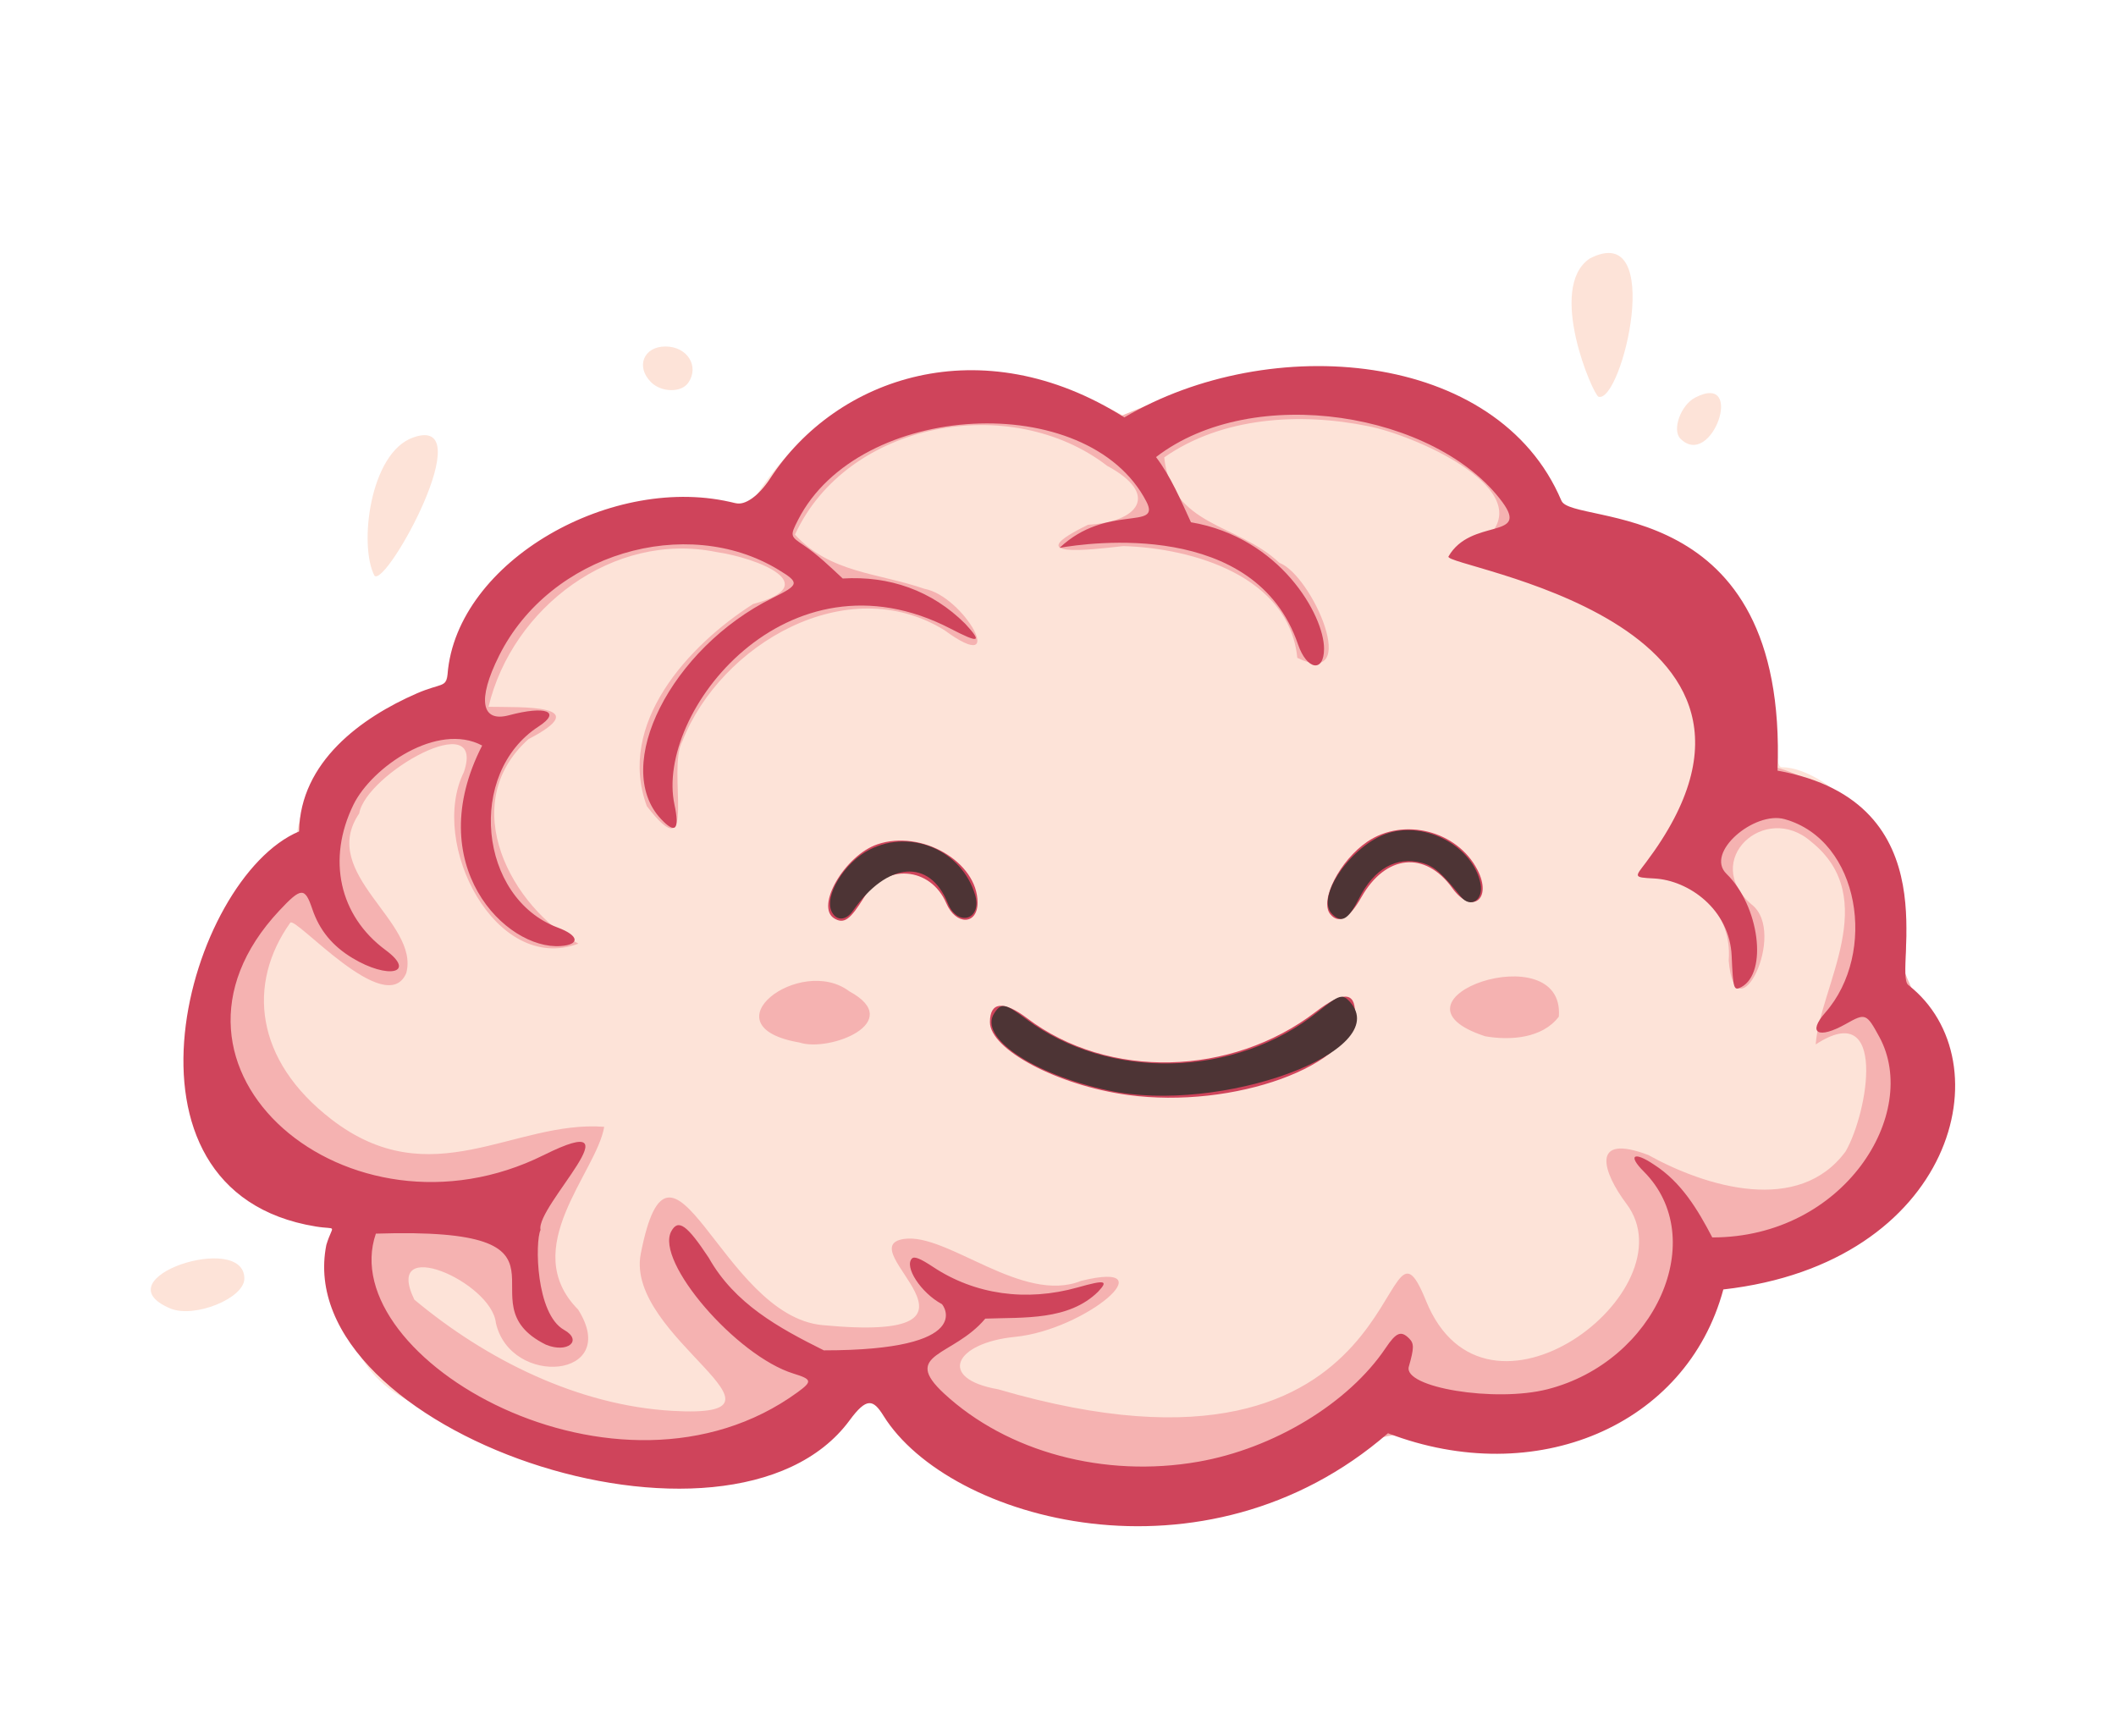
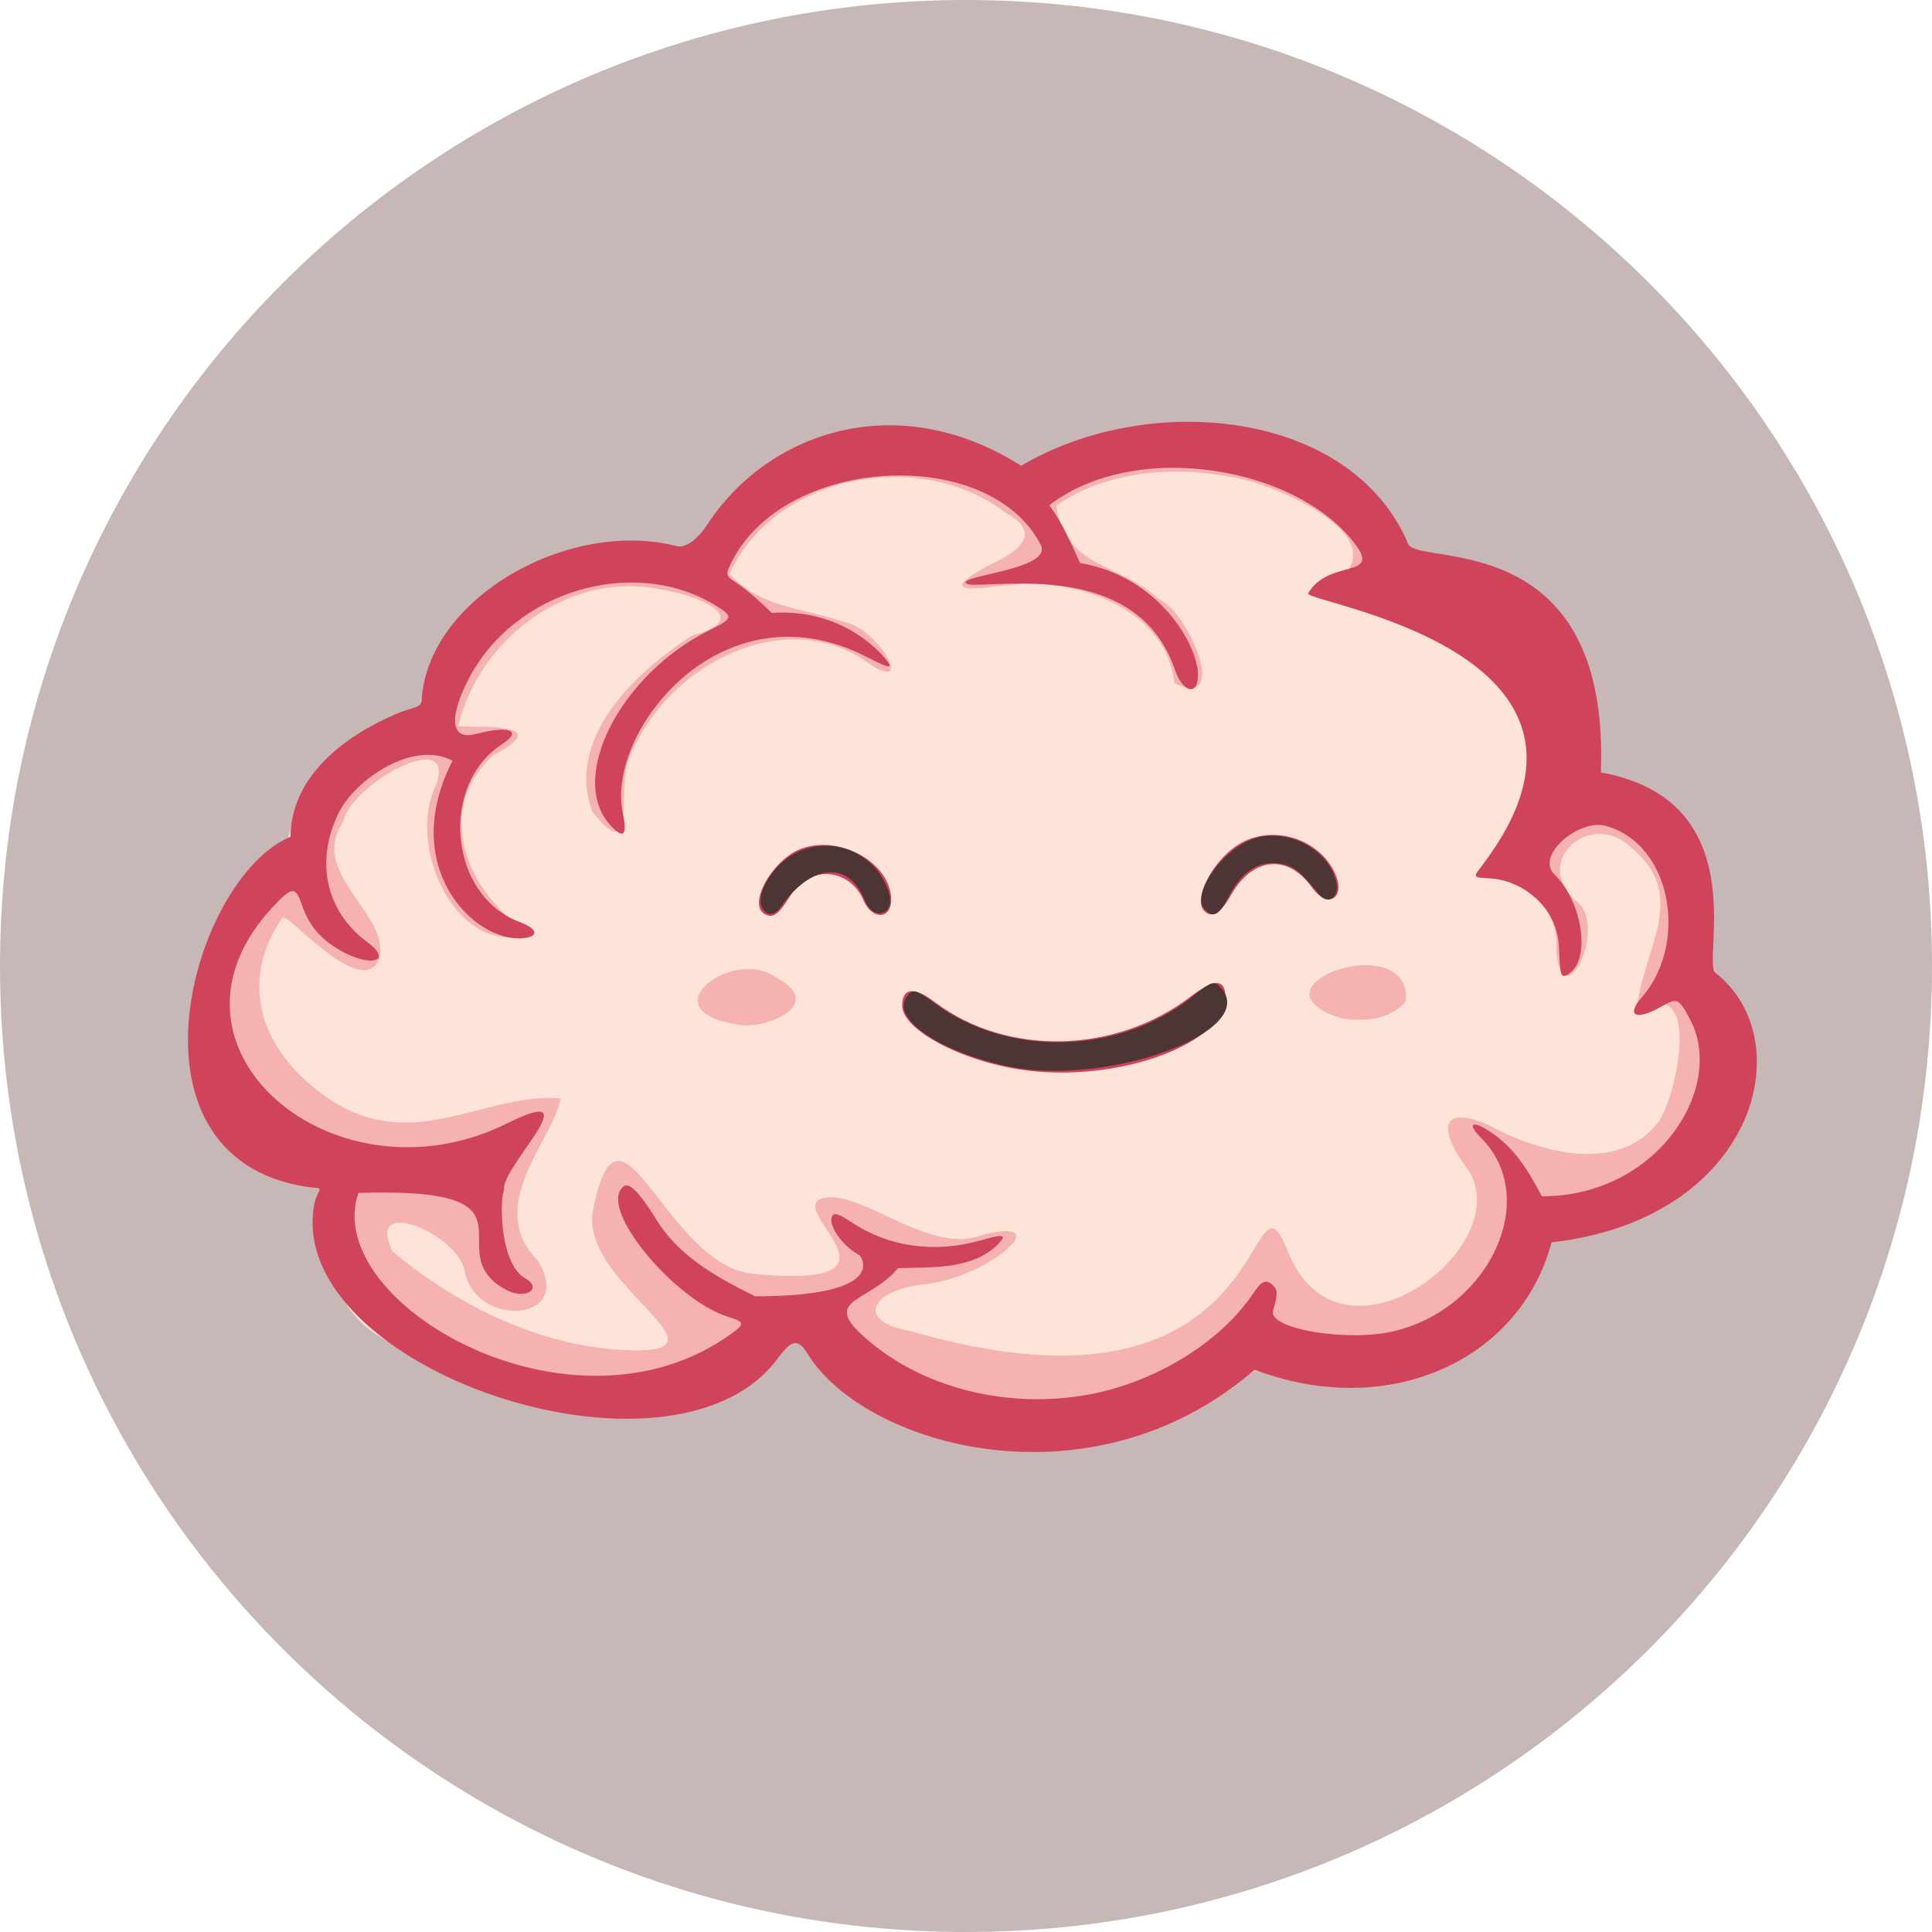
- <svg xmlns="http://www.w3.org/2000/svg" version="1.1" id="svg1" width="684" height="561" viewBox="0 0 684 561">
+ <svg xmlns="http://www.w3.org/2000/svg" version="1.1" id="svg1" width="705.268" height="705.268" viewBox="0 0 705.268 705.268">
  <defs id="defs1" />
-   <g id="g1">
+   <g id="layer1" transform="translate(9.327637,36.70865)">
+     <circle style="display:inline;fill:#c8b7b7;stroke-width:1.385;fill-opacity:1" id="path1" cx="343.307" cy="-315.926" r="352.634" transform="scale(1,-1)" />
+   </g>
+   <g id="g1" transform="translate(9.327637,36.70865)">
    <g id="g2" style="display:inline">
-       <path style="display:inline;fill:#fde3d8" d="m 281.5,451.966 c -40.771,36.659 -78.261,17.377 -125.761,8.246 C 87.248,448.828 123.756,394.367 107.222,393.503 59.932,391.029 50.633,308.206 95.833,269.951 c 6.43,-38.058 46.82,-45.211 47.555,-48.093 15.431,-45.74 54.503,-65.766 99.318,-58.675 5.618,-9.955 43.015,-68.961 120.268,-28.974 15.042,-6.687 104.577,-42.622 143.399,30.558 78.778,19.217 63.726,83.233 69.609,83.233 14.735,0 46.757,26.785 38.801,68.947 30.752,34.936 10.836,90.451 -58.014,99.575 C 545.733,447.004 325.291,503.384 281.5,451.966 Z M 55.021,422.944 c -22.874,-9.68 24.073,-25.049 23.964,-9.621 -0.045,6.393 -16.234,12.893 -23.964,9.621 z M 121.068,186.127 c -5.129,-9.583 -1.613,-39.824 12.554,-44.741 22.064,-7.659 -8.665,48.409 -12.554,44.741 z M 543.2,141.8 c -2.8,-2.8 0.098,-10.869 4.771,-13.285 16.387,-8.474 5.37,23.426 -4.771,13.285 z M 516.736,128.25 C 515.006,127.763 499.918,93.013 513.872,83.566 538.526,70.817 524.322,130.384 516.736,128.25 Z M 210.455,123.545 C 205.418,118.509 208.046,112 215.117,112 c 7.07,0 11.071,6.431 7.326,11.777 -2.25,3.212 -8.669,3.088 -11.989,-0.232 z" id="path5" />
-       <g id="g6">
-         <path style="display:inline;fill:#f5b2b1" d="m 281.302,447.938 c -31.361,34.107 -83.685,27.996 -122.407,11.37 -21.883,-7.635 -47.778,-26.358 -40.025,-52.995 C 127.673,382.246 85.448,392.278 79.346,370.573 55.063,341.158 63.005,289.223 100.109,274.324 c 10.112,-22.553 34.172,-35.261 46.895,-54.132 9.079,-31.62 36.947,-59.618 71.485,-58.502 16.539,2.523 29.304,5.37 35.577,-13.788 26.894,-29.212 74.743,-34.285 108.06,-13.342 25.755,-10.597 54.085,-18.899 82.198,-12.557 25.647,4.578 50.244,19.837 61.754,43.798 37.408,6.009 73.324,42.249 66.744,81.867 28.064,7.183 48.06,36.91 42.419,65.467 6.485,16.668 19.024,33.236 10.297,52.279 -9.309,28.997 -38.685,49.754 -69.038,49.608 -10.837,34.876 -47.169,59.111 -83.629,53.254 -18.436,-8.162 -30.731,-5.647 -44.893,8.589 -46.793,26.205 -114.834,15.862 -146.676,-28.927 z m 244.455,-58.814 c -7.541,-10.004 -12.032,-23.003 7.042,-15.784 18.673,10.36 48.694,19.451 63.834,-1.199 7.352,-12.904 13.433,-49.707 -9.701,-34.533 1.278,-18.581 21.504,-47.172 -1.489,-65.553 -14.915,-13.043 -35.754,6.097 -19.215,20.328 11.819,9.181 -5.329,43.235 -7.42,18.118 1.335,-17.185 -13.52,-28.039 -27.561,-29.721 20.385,-14.58 31.213,-46.431 10.69,-66.105 -14.99,-19.836 -43.995,-27.33 -59.839,-42.381 12.627,-15.165 -25.08,-31.684 -39.908,-34.547 -21.942,-4.47 -47.179,-2.978 -65.856,10.107 2.421,22.5 23.732,21.257 37.207,34.069 10.628,3.98 26.688,40.845 5.815,30.722 -2.65,-26.354 -33.71,-35.469 -56.259,-36.129 -11.04,1.25 -33.908,4.064 -11.353,-6.901 16.035,-0.843 23.519,-9.668 6.124,-19.052 -31.11,-23.985 -84.018,-14.397 -100.888,22.246 11.308,12.422 26.921,12.367 41.832,17.514 13.001,2.404 27.535,28.831 6.519,13.405 -31.462,-19.49 -72.428,4.517 -84.743,35.839 -5.129,9.251 5.235,42.706 -11.493,21.028 -9.857,-26.59 13.355,-51.985 34.344,-65.343 23.36,-6.272 1.32,-14.911 -11.886,-16.812 -33.251,-6.792 -65.977,17.918 -73.632,50.029 10.723,0.215 34.812,-0.905 12.892,10.462 -23.583,21.239 -5.255,54.541 16.152,66.096 -26.829,10.084 -48.449,-32.436 -37.02,-55.442 7.327,-21.506 -31.627,0.496 -33.827,13.352 -13.345,19.577 19.725,35.065 15.194,51.649 -6.541,15.027 -35.858,-18.604 -37.486,-16.316 -13.969,19.644 -11.527,44.395 13.255,63.514 32.472,25.051 58.989,0.24 88.226,2.454 -2.458,14.795 -28.032,39.245 -8.436,59.062 14.094,22.279 -21.832,25.327 -26.58,4.315 -1.393,-13.233 -36.679,-28.747 -26.353,-7.516 23.431,19.59 53.117,34.227 83.436,35.955 45.76,2.609 -15.518,-23.84 -10.246,-50.777 9.891,-50.537 25.861,19.924 58.675,23.054 63.083,6.018 8.115,-25.145 26.412,-27.846 13.988,-2.065 38.277,21.232 57.298,13.536 28.135,-6.921 1.478,15.851 -21.417,18.116 -19.466,1.926 -25.341,13.47 -5.467,16.941 137.024,40.077 122.399,-67.941 138.319,-28.626 19.297,47.655 85.863,-3.399 64.81,-31.33 z M 258.429,336.991 c -30.587,-5.269 0.252,-28.528 16.107,-16.557 18.378,9.935 -6.305,19.773 -16.107,16.557 z m 221.656,-2.022 c -36.181,-11.833 25.84,-33.297 23.815,-6.362 -5.289,7.08 -15.814,7.779 -23.815,6.362 z M 440,292.328 C 0,0 0,0 440,292.328 Z" id="path4" />
+       <path style="display:inline;fill:#fde3d8" d="m 281.5,451.966 c -40.771,36.659 -78.261,17.377 -125.761,8.246 C 87.248,448.828 123.756,394.367 107.222,393.503 59.932,391.029 50.633,308.206 95.833,269.951 c 6.43,-38.058 46.82,-45.211 47.555,-48.093 15.431,-45.74 56.562,-64.394 101.376,-57.303 5.618,-9.955 40.957,-70.334 118.21,-30.346 15.042,-6.687 104.577,-42.622 143.399,30.558 78.778,19.217 63.726,83.233 69.609,83.233 14.735,0 46.757,26.785 38.801,68.947 30.752,34.936 10.836,90.451 -58.014,99.575 C 545.733,447.004 325.291,503.384 281.5,451.966 Z" id="path5" />
+       <g id="g6" style="display:inline">
+         <path style="display:inline;fill:#f5b2b1" d="m 281.302,447.938 c -31.361,34.107 -83.685,27.996 -122.407,11.37 -21.883,-7.635 -47.778,-26.358 -40.025,-52.995 C 127.673,382.246 85.448,392.278 79.346,370.573 55.063,341.158 63.005,289.223 100.109,274.324 c 10.112,-22.553 34.172,-35.261 46.895,-54.132 9.079,-31.62 36.947,-59.618 71.485,-58.502 16.539,2.523 29.304,5.37 35.577,-13.788 26.894,-29.212 74.743,-34.285 108.06,-13.342 25.755,-10.597 54.085,-18.899 82.198,-12.557 25.647,4.578 50.244,19.837 61.754,43.798 37.408,6.009 73.324,42.249 66.744,81.867 28.064,7.183 48.06,36.91 42.419,65.467 6.485,16.668 19.024,33.236 10.297,52.279 -9.309,28.997 -38.685,49.754 -69.038,49.608 -10.837,34.876 -47.169,59.111 -83.629,53.254 -18.436,-8.162 -30.731,-5.647 -44.893,8.589 -46.793,26.205 -114.834,15.862 -146.676,-28.927 z m 244.455,-58.814 c -7.541,-10.004 -12.032,-23.003 7.042,-15.784 18.673,10.36 48.694,19.451 63.834,-1.199 7.352,-12.904 14.587,-54.325 -8.546,-39.151 1.567,-22.91 20.35,-42.554 -2.643,-60.936 -14.915,-13.043 -35.754,6.097 -19.215,20.328 11.819,9.181 -5.329,43.235 -7.42,18.118 1.335,-17.185 -13.52,-28.039 -27.561,-29.721 20.385,-14.58 31.213,-46.431 10.69,-66.105 -14.99,-19.836 -43.995,-27.33 -59.839,-42.381 12.627,-15.165 -25.08,-31.684 -39.908,-34.547 -21.942,-4.47 -47.179,-2.978 -65.856,10.107 2.421,22.5 23.732,21.257 37.207,34.069 10.628,3.98 26.688,40.845 5.815,30.722 -2.65,-26.354 -33.743,-37.5 -56.259,-36.129 -10.665,0.65 -34.657,5.721 -11.353,-6.901 2.937,-1.591 23.519,-9.668 6.124,-19.052 -31.11,-23.985 -84.018,-14.397 -100.888,22.246 11.308,12.422 26.921,12.367 41.832,17.514 13.001,2.404 27.535,28.831 6.519,13.405 -31.462,-19.49 -72.428,4.517 -84.743,35.839 -5.129,9.251 3.015,41.596 -13.713,19.918 -9.857,-26.59 15.576,-50.874 36.564,-64.233 23.36,-6.272 1.32,-14.911 -11.886,-16.812 -33.251,-6.792 -65.977,17.918 -73.632,50.029 10.723,0.215 34.812,-0.905 12.892,10.462 -23.583,21.239 -7.475,53.431 13.932,64.986 -26.829,10.084 -46.229,-31.326 -34.8,-54.332 7.327,-21.506 -31.627,0.496 -33.827,13.352 -13.345,19.577 17.505,33.955 12.973,50.539 -6.541,15.027 -33.638,-17.494 -35.265,-15.206 -13.969,19.644 -11.527,44.395 13.255,63.514 32.472,25.051 58.989,0.24 88.226,2.454 -2.458,14.795 -28.032,39.245 -8.436,59.062 14.094,22.279 -21.832,25.327 -26.58,4.315 -1.393,-13.233 -36.679,-28.747 -26.353,-7.516 23.431,19.59 53.117,34.227 83.436,35.955 45.76,2.609 -15.518,-23.84 -10.246,-50.777 9.891,-50.537 25.861,19.924 58.675,23.054 63.083,6.018 8.115,-25.145 26.412,-27.846 13.988,-2.065 38.277,21.232 57.298,13.536 28.135,-6.921 1.478,15.851 -21.417,18.116 -19.466,1.926 -25.341,13.47 -5.467,16.941 137.024,40.077 122.399,-67.941 138.319,-28.626 19.297,47.655 85.863,-3.399 64.81,-31.33 z M 258.429,336.991 c -30.587,-5.269 0.252,-28.528 16.107,-16.557 18.378,9.935 -6.305,19.773 -16.107,16.557 z m 221.656,-2.022 c -36.181,-11.833 25.84,-33.297 23.815,-6.362 -5.289,7.08 -15.814,7.779 -23.815,6.362 z M 440,292.328 C 0,0 0,0 440,292.328 Z" id="path4" />
      </g>
      <a id="a3" />
-       <path style="display:inline;fill:#cf445b" d="m 285.593,457.645 c -3.335,-5.36 -5.449,-6.016 -10.953,1.462 -38.408,52.18 -181.101,3.296 -169.151,-56.698 2.133,-7.03 3.851,-4.766 -3.436,-5.955 -69.704,-11.376 -41.314,-112.575 -5.382,-127.695 0.411,-22.457 19.985,-36.75 38.126,-44.646 7.651,-3.33 9.534,-1.801 9.872,-6.127 2.864,-36.702 53.855,-65.452 93.069,-55.321 3.048,0.787 7.491,-2.294 11.243,-8.044 21.325,-32.683 68.16,-48.946 114.475,-19.708 46.833,-27.689 120.595,-21.992 141.264,26.922 3.537,8.37 73.239,-2.95 69.871,87.27 56.772,10.224 37.157,65.299 42.286,69.307 31.513,24.619 14.823,89.943 -59.807,98.398 -11.888,44.149 -60.763,64.719 -108.401,46.477 -59.228,51.431 -141.976,28.268 -163.076,-5.64 z m 101.688,14.865 c 24.454,-4.264 48.66,-18.942 60.625,-36.76 3.415,-5.086 4.981,-5.72 7.614,-3.086 1.616,1.616 1.598,3.076 -0.114,9.09 -1.929,6.773 27.914,11.64 44.838,7.311 35.008,-8.954 52.63,-48.858 31.088,-70.4 -5.25,-5.25 -3.22,-6.618 3.302,-2.226 8.844,5.65 14.144,14.519 18.866,23.556 42.643,0.02 67.396,-40.206 53.994,-64.83 -4.144,-7.615 -4.488,-7.75 -10.743,-4.22 -8.969,5.062 -12.615,3.081 -6.709,-3.645 16.84,-19.18 11.289,-55.728 -13.196,-62.522 -9.707,-2.693 -25.839,10.816 -18.748,17.694 10.586,10.269 13.433,31.962 4.801,36.582 -2.469,1.321 -2.66,0.707 -3.138,-10.067 -0.666,-15.036 -13.865,-24.435 -25.028,-25.022 -6.934,-0.365 -6.256,-0.423 -2.623,-5.254 59.023,-78.503 -66.036,-95.388 -63.879,-98.84 7.183,-12.528 26.336,-5.398 17.431,-17.546 -21.222,-28.828 -80.431,-38.882 -111.977,-14.578 4.842,6.389 7.952,13.841 11.294,21.073 28.794,4.865 43.02,30.023 43.022,40.862 10e-4,7.857 -5.577,6.939 -8.413,-1.384 -13.791,-40.474 -67.677,-32.87 -77.086,-31.211 15.308,-14.413 32.979,-5.458 28.065,-14.961 -18.855,-36.461 -92.952,-32.57 -112.585,5.912 -2.619,5.134 -2.583,5.297 1.783,8.187 4.599,3.12 8.597,6.998 12.648,10.775 15.076,-0.93 28.811,3.875 39.603,14.631 5.582,6.055 4.55,6.403 -4.728,1.592 -52.844,-27.4 -95.579,27.124 -89.275,56.828 1.734,8.172 0.354,9.676 -4.325,4.714 -16.078,-17.048 3.172,-55.202 36.064,-71.481 8.689,-4.3 8.81,-4.916 1.808,-9.16 -29.698,-17.999 -73.695,-5.208 -90.199,27.767 -7.225,14.435 -5.716,21.688 3.15,19.317 11.905,-3.184 17.075,-1.22 9.578,3.638 -23.276,15.082 -19.41,55.433 6.228,64.996 6.841,2.552 7.288,5.505 0.904,5.966 -17.718,1.279 -45.14,-26.235 -25.361,-64.815 -14.4,-7.707 -35.629,6.916 -41.604,19.118 -8.604,17.572 -4.654,35.881 10.412,47.011 10.026,7.407 0.866,9.582 -10.753,2.553 -6.52,-3.944 -10.657,-9.007 -12.979,-15.881 -2.387,-7.068 -3.575,-7.004 -10.663,0.573 -47.724,51.017 22.501,110.331 85.518,78.997 31.661,-15.743 -2.77,16.638 -1.065,24.216 -1.807,3.85 -1.537,27.164 7.61,32.296 6.157,3.455 1.125,7.669 -5.871,4.784 -28.304,-14 16.781,-38.186 -54.963,-35.892 -13.885,40.119 78.316,93.584 136.362,51.237 4.767,-3.478 4.613,-4.157 -1.362,-5.999 -18.493,-5.701 -44.742,-36.214 -39.53,-45.953 2.231,-4.168 5.05,-2.191 12.119,8.498 8.373,14.876 22.598,22.664 37.222,29.946 49.385,0 38.622,-14.696 38.122,-14.965 -6.734,-3.626 -12.266,-12.103 -9.623,-14.746 0.753,-0.753 2.736,0.044 6.775,2.725 13.508,8.966 30.148,11.327 46.797,6.639 8.859,-2.495 10.002,-2.256 6.593,1.373 -9.538,9.406 -24.021,8.254 -36.476,8.715 -10.355,12.375 -27.441,11.158 -13.326,24.214 20.44,18.924 51.783,27.344 82.107,22.056 z M 364.5,353.929 C 341.877,350.825 320,339.249 320,330.384 c 0,-6.575 4.382,-7.028 12.027,-1.241 26.169,19.807 65.907,18.912 93.325,-2.103 8.6,-6.591 12.648,-6.524 12.648,0.21 0,17.131 -39.254,31.379 -73.5,26.68 z m -94.75,-57.009 c -6.371,-3.711 3.268,-20.39 13.869,-24 C 297.883,268.064 316,278.605 316,291.76 c 0,7.285 -7.002,7.431 -10.107,0.212 -5.109,-11.875 -19.74,-12.962 -26.543,-1.972 -4.527,7.314 -6.492,8.73 -9.6,6.92 z m 160.284,-1.379 c -3.622,-4.364 3.069,-17.469 11.996,-23.498 11.75,-7.936 29.022,-3.511 35.547,9.106 4.96,9.591 -1.874,14.619 -8.097,5.957 -8.783,-12.225 -21.598,-10.934 -29.439,2.966 -3.855,6.834 -7.308,8.721 -10.007,5.469 z" id="path3" />
+       <path style="display:inline;fill:#cf445b" d="m 285.593,457.645 c -3.335,-5.36 -5.449,-6.016 -10.953,1.462 -38.408,52.18 -181.101,3.296 -169.151,-56.698 2.133,-7.03 3.851,-4.766 -3.436,-5.955 -69.704,-11.376 -41.314,-112.575 -5.382,-127.695 0.411,-22.457 19.985,-36.75 38.126,-44.646 7.651,-3.33 9.534,-1.801 9.872,-6.127 2.864,-36.702 53.855,-65.452 93.069,-55.321 3.048,0.787 7.491,-2.294 11.243,-8.044 21.325,-32.683 68.16,-50.547 114.475,-21.309 46.833,-27.689 120.595,-20.391 141.264,28.523 3.537,8.37 73.72,-6.796 70.352,83.424 56.772,10.224 36.676,69.146 41.806,73.153 31.513,24.619 14.823,89.943 -59.807,98.398 -11.888,44.149 -60.763,64.719 -108.401,46.477 -59.228,51.431 -141.976,28.268 -163.076,-5.64 z m 101.688,14.865 c 24.454,-4.264 48.66,-18.942 60.625,-36.76 3.415,-5.086 4.981,-5.72 7.614,-3.086 1.616,1.616 1.598,3.076 -0.114,9.09 -1.929,6.773 27.914,11.64 44.838,7.311 35.008,-8.954 52.63,-48.858 31.088,-70.4 -5.25,-5.25 -3.22,-6.618 3.302,-2.226 8.844,5.65 14.144,14.519 18.866,23.556 42.643,0.02 67.396,-40.206 53.994,-64.83 -4.144,-7.615 -4.488,-7.75 -10.743,-4.22 -8.969,5.062 -12.615,3.081 -6.709,-3.645 16.84,-19.18 11.289,-55.728 -13.196,-62.522 -9.707,-2.693 -25.839,10.816 -18.748,17.694 10.586,10.269 13.433,31.962 4.801,36.582 -2.469,1.321 -2.66,0.707 -3.138,-10.067 -0.666,-15.036 -13.865,-24.435 -25.028,-25.022 -6.934,-0.365 -6.256,-0.423 -2.623,-5.254 59.023,-78.503 -66.036,-95.388 -63.879,-98.84 7.183,-12.528 26.336,-5.398 17.431,-17.546 -21.222,-28.828 -80.431,-38.882 -111.977,-14.578 4.842,6.389 7.952,13.841 11.294,21.073 28.794,4.865 43.02,30.023 43.022,40.862 10e-4,7.857 -5.577,6.468 -8.413,-1.855 -13.791,-40.474 -64.809,-29.81 -75.584,-31.211 -6.917,-3.076 31.478,-4.987 26.563,-14.49 -18.855,-36.461 -92.952,-32.57 -112.585,5.912 -2.619,5.134 -2.583,5.297 1.783,8.187 4.599,3.12 8.597,6.998 12.648,10.775 15.076,-0.93 28.811,3.875 39.603,14.631 5.582,6.055 4.55,6.403 -4.728,1.592 -52.844,-27.4 -95.579,27.124 -89.275,56.828 1.734,8.172 0.354,9.676 -4.325,4.714 -16.078,-17.048 3.172,-55.202 36.064,-71.481 8.689,-4.3 8.81,-4.916 1.808,-9.16 -29.698,-17.999 -73.695,-5.208 -90.199,27.767 -7.225,14.435 -5.716,21.688 3.15,19.317 11.905,-3.184 17.075,-1.22 9.578,3.638 -23.276,15.082 -19.41,55.433 6.228,64.996 6.841,2.552 7.288,5.505 0.904,5.966 -17.718,1.279 -45.14,-26.235 -25.361,-64.815 -14.4,-7.707 -35.629,6.916 -41.604,19.118 -8.604,17.572 -4.654,35.881 10.412,47.011 10.026,7.407 0.866,9.582 -10.753,2.553 -6.52,-3.944 -10.657,-9.007 -12.979,-15.881 -2.387,-7.068 -3.575,-7.004 -10.663,0.573 -47.724,51.017 22.501,110.331 85.518,78.997 31.661,-15.743 -2.77,16.638 -1.065,24.216 -1.807,3.85 -1.537,27.164 7.61,32.296 6.157,3.455 1.125,7.669 -5.871,4.784 -28.304,-14 16.781,-38.186 -54.963,-35.892 -13.885,40.119 78.316,93.584 136.362,51.237 4.767,-3.478 4.613,-4.157 -1.362,-5.999 -18.493,-5.701 -44.742,-36.214 -39.53,-45.953 2.231,-4.168 5.05,-2.191 12.119,8.498 8.373,14.876 22.598,22.664 37.222,29.946 49.385,0 38.622,-14.696 38.122,-14.965 -6.734,-3.626 -12.266,-12.103 -9.623,-14.746 0.753,-0.753 2.736,0.044 6.775,2.725 13.508,8.966 30.148,11.327 46.797,6.639 8.859,-2.495 10.002,-2.256 6.593,1.373 -9.538,9.406 -24.021,8.254 -36.476,8.715 -10.355,12.375 -27.441,11.158 -13.326,24.214 20.44,18.924 51.783,27.344 82.107,22.056 z M 364.5,353.929 C 341.877,350.825 320,339.249 320,330.384 c 0,-6.575 4.382,-7.028 12.027,-1.241 26.169,19.807 65.907,18.912 93.325,-2.103 8.6,-6.591 12.648,-6.524 12.648,0.21 0,17.131 -39.254,31.379 -73.5,26.68 z m -94.75,-57.009 c -6.371,-3.711 3.268,-20.39 13.869,-24 C 297.883,268.064 316,278.605 316,291.76 c 0,7.285 -7.002,7.431 -10.107,0.212 -5.109,-11.875 -19.74,-12.962 -26.543,-1.972 -4.527,7.314 -6.492,8.73 -9.6,6.92 z m 160.284,-1.379 c -3.622,-4.364 3.069,-17.469 11.996,-23.498 11.75,-7.936 29.022,-3.511 35.547,9.106 4.96,9.591 -1.874,14.619 -8.097,5.957 -8.783,-12.225 -21.598,-10.934 -29.439,2.966 -3.855,6.834 -7.308,8.721 -10.007,5.469 z" id="path3" />
      <path style="display:inline;fill:#4d3435" d="m 358.113,352.455 c -24.405,-5.295 -41.828,-17.136 -36.709,-24.949 2.239,-3.418 3.478,-3.192 10.247,1.862 26.863,20.062 67.772,19.04 94.436,-2.359 6.907,-5.543 7.854,-5.837 10.258,-3.18 14.418,15.932 -41.847,36.52 -78.232,28.627 z m -89.192,-57.603 c -2.717,-5.076 3.997,-16.138 12.308,-20.279 13.425,-6.69 29.659,0.309 33.952,14.637 2.42,8.078 -5.682,10.577 -8.825,2.722 -5.817,-14.538 -19.587,-13.422 -30.653,2.485 -2.186,3.142 -5.229,3.337 -6.782,0.435 z m 161.65,0.576 c -5.438,-5.438 6.362,-22.414 18.164,-26.134 12.294,-3.875 27.456,4.413 29.835,16.309 1.06,5.3 -3.182,8.142 -6.33,4.241 -6.183,-7.663 -8.75,-9.903 -12.507,-10.915 -8.323,-2.241 -15.559,1.826 -20.428,11.482 -3.487,6.914 -5.615,8.137 -8.733,5.019 z" id="path2" />
    </g>
  </g>
</svg>
